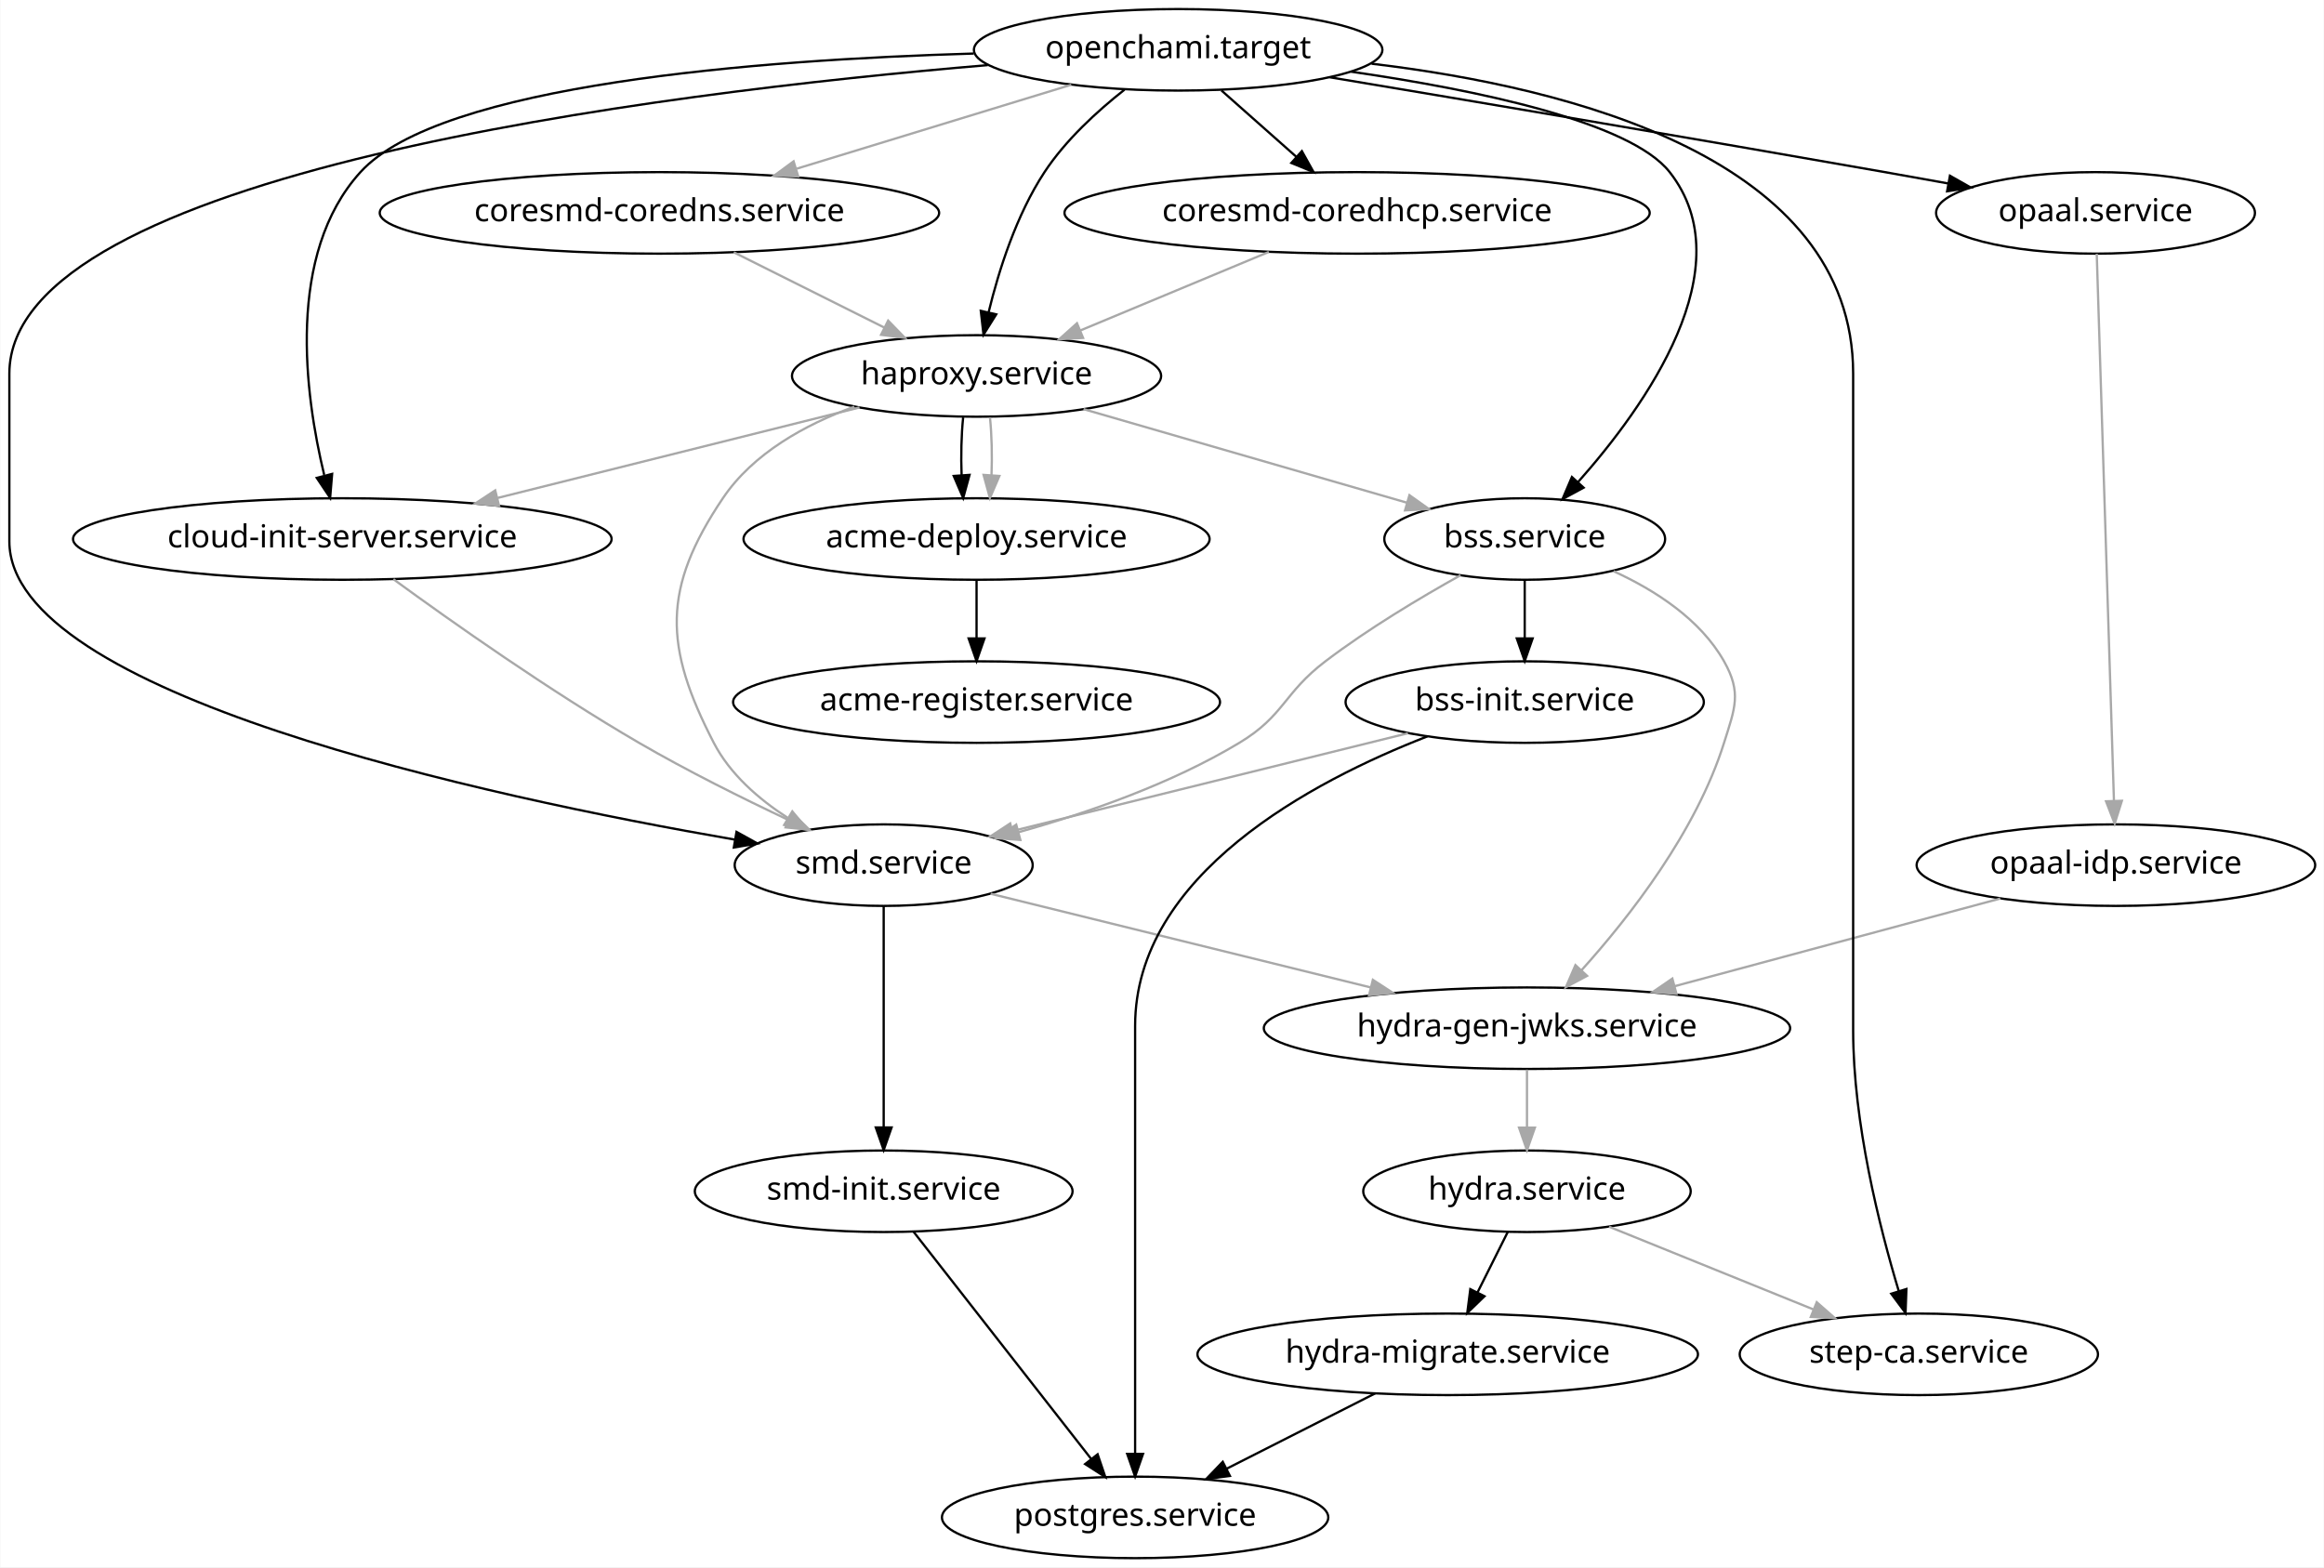
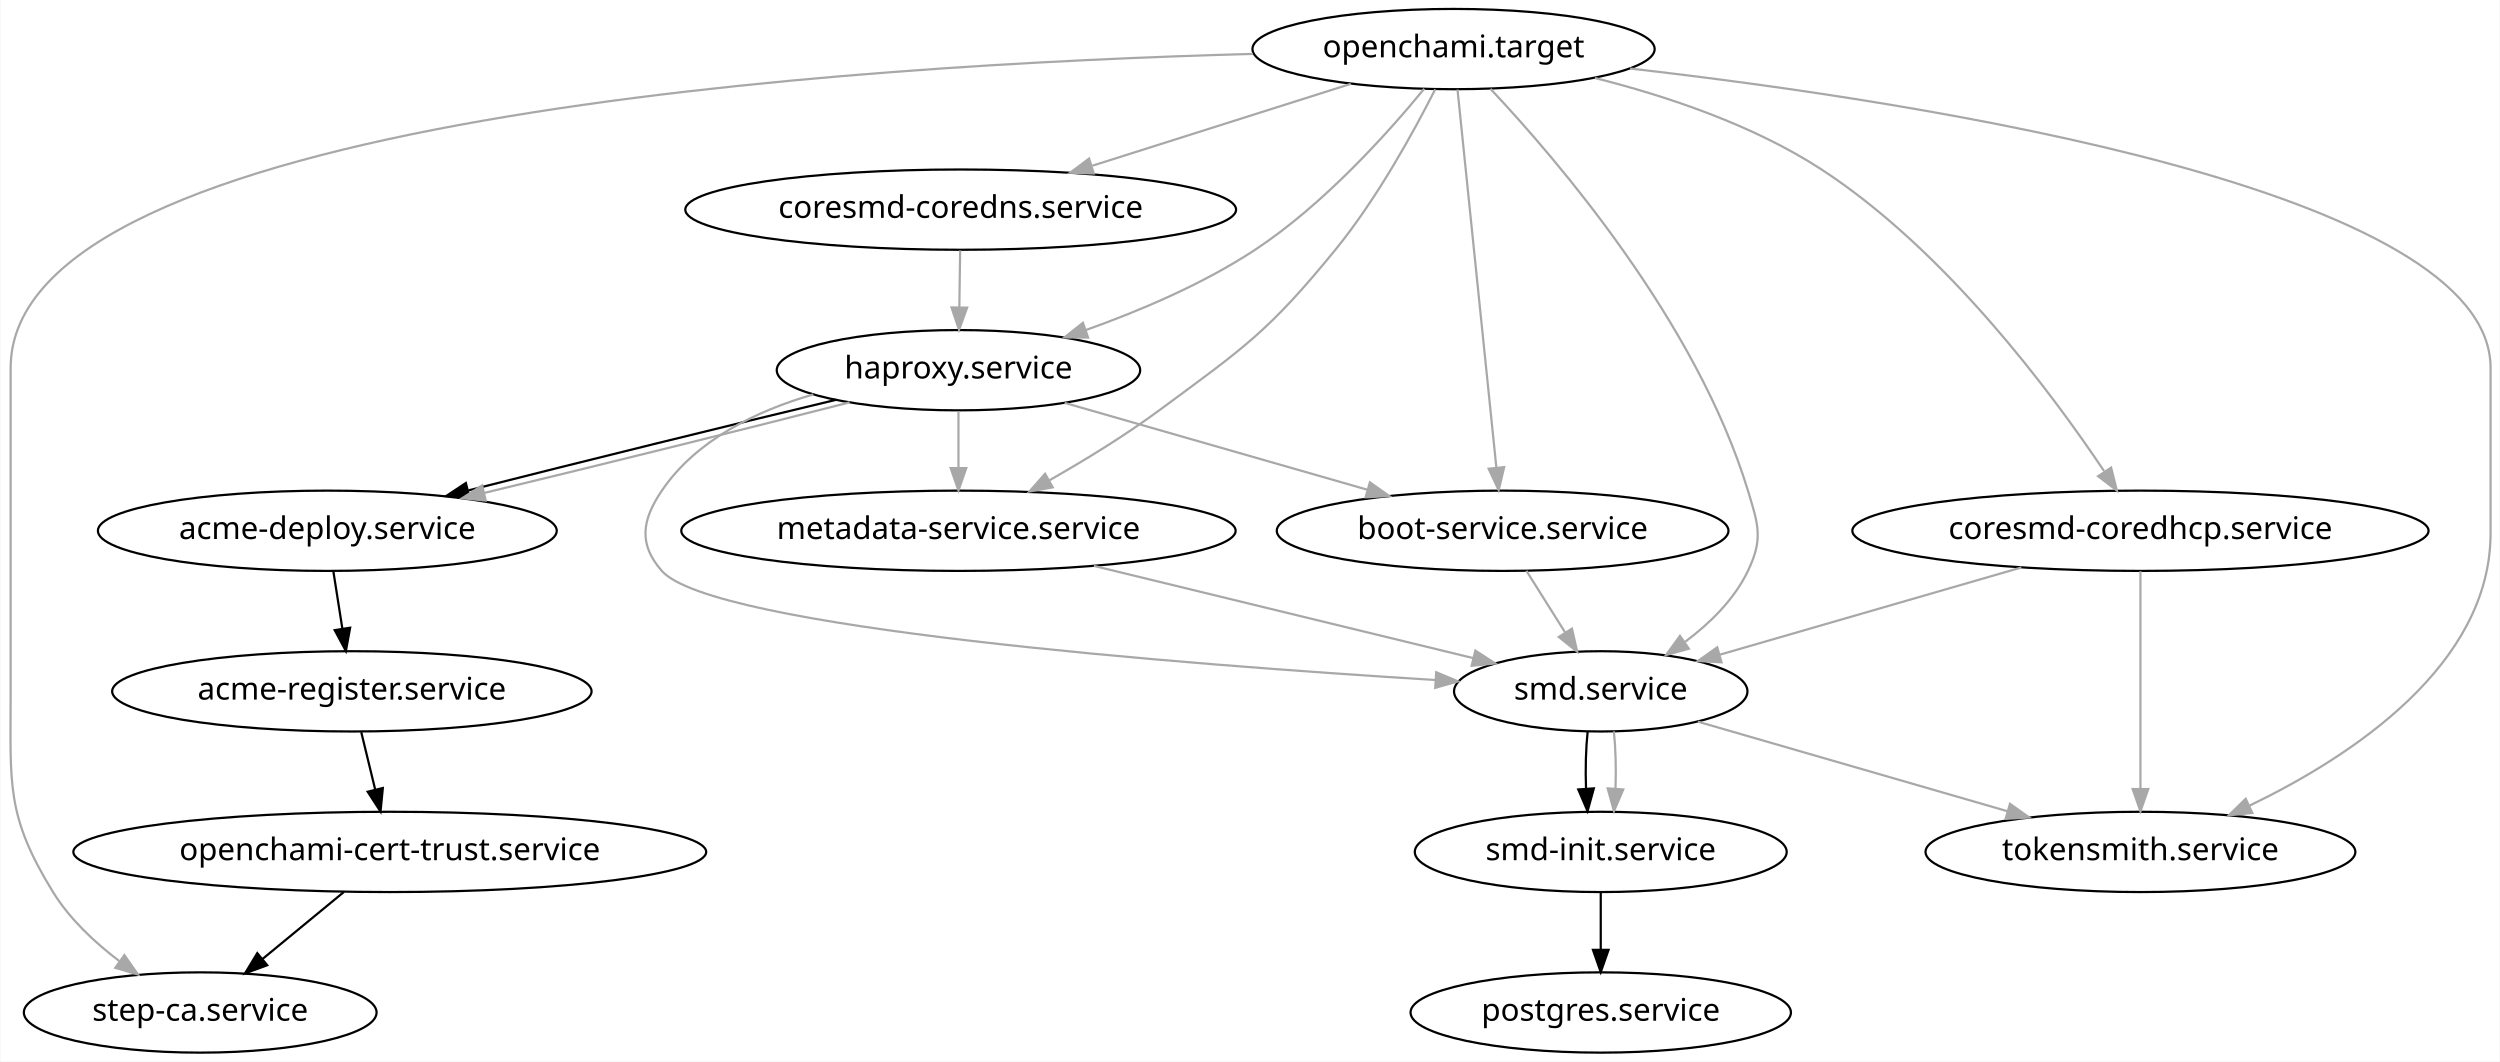
- <svg xmlns="http://www.w3.org/2000/svg" width="1026pt" height="692pt" viewBox="0.00 0.00 1025.74 692.00">
-   <g id="graph0" class="graph" transform="scale(1 1) rotate(0) translate(4 688)">
-     <polygon fill="white" stroke="transparent" points="-4,4 -4,-688 1021.74,-688 1021.74,4 -4,4" />
+ <svg xmlns="http://www.w3.org/2000/svg" width="1121pt" height="476pt" viewBox="0.00 0.00 1120.55 476.00">
+   <g id="graph0" class="graph" transform="scale(1 1) rotate(0) translate(4 472)">
+     <polygon fill="white" stroke="transparent" points="-4,4 -4,-472 1116.55,-472 1116.55,4 -4,4" />
    <g id="node1" class="node">
-       <ellipse fill="none" stroke="black" cx="921" cy="-594" rx="70.39" ry="18" />
-       <text text-anchor="middle" x="921" y="-590.3" font-family="Times-Roman" font-size="14.00">opaal.service</text>
+       <ellipse fill="none" stroke="black" cx="426.55" cy="-378" rx="123.48" ry="18" />
+       <text text-anchor="middle" x="426.55" y="-374.3" font-family="Times-Roman" font-size="14.00">coresmd-coredns.service</text>
    </g>
    <g id="node2" class="node">
-       <ellipse fill="none" stroke="black" cx="930" cy="-306" rx="87.99" ry="18" />
-       <text text-anchor="middle" x="930" y="-302.3" font-family="Times-Roman" font-size="14.00">opaal-idp.service</text>
+       <ellipse fill="none" stroke="black" cx="425.55" cy="-306" rx="81.49" ry="18" />
+       <text text-anchor="middle" x="425.55" y="-302.3" font-family="Times-Roman" font-size="14.00">haproxy.service</text>
    </g>
    <g id="edge1" class="edge">
-       <path fill="none" stroke="#a8a8a8" d="M921.54,-575.97C923.04,-528.29 927.29,-393.18 929.13,-334.63" />
-       <polygon fill="#a8a8a8" stroke="#a8a8a8" points="932.64,-334.41 929.46,-324.31 925.64,-334.19 932.64,-334.41" />
+       <path fill="none" stroke="#a8a8a8" d="M426.31,-359.7C426.2,-351.98 426.06,-342.71 425.94,-334.11" />
+       <polygon fill="#a8a8a8" stroke="#a8a8a8" points="429.44,-334.05 425.8,-324.1 422.44,-334.15 429.44,-334.05" />
+     </g>
+     <g id="node5" class="node">
+       <ellipse fill="none" stroke="black" cx="142.55" cy="-234" rx="102.88" ry="18" />
+       <text text-anchor="middle" x="142.55" y="-230.3" font-family="Times-Roman" font-size="14.00">acme-deploy.service</text>
+     </g>
+     <g id="edge3" class="edge">
+       <path fill="none" stroke="black" d="M370.66,-292.73C323.4,-281.47 255.3,-264.67 205.79,-252.1" />
+       <polygon fill="black" stroke="black" points="206.39,-248.64 195.83,-249.56 204.66,-255.42 206.39,-248.64" />
+     </g>
+     <g id="edge7" class="edge">
+       <path fill="none" stroke="#a8a8a8" d="M376.77,-291.59C331.6,-280.01 264.02,-263.27 213.01,-251" />
+       <polygon fill="#a8a8a8" stroke="#a8a8a8" points="213.58,-247.54 203.04,-248.61 211.95,-254.34 213.58,-247.54" />
+     </g>
+     <g id="node6" class="node">
+       <ellipse fill="none" stroke="black" cx="425.55" cy="-234" rx="124.28" ry="18" />
+       <text text-anchor="middle" x="425.55" y="-230.3" font-family="Times-Roman" font-size="14.00">metadata-service.service</text>
+     </g>
+     <g id="edge4" class="edge">
+       <path fill="none" stroke="#a8a8a8" d="M425.55,-287.7C425.55,-279.98 425.55,-270.71 425.55,-262.11" />
+       <polygon fill="#a8a8a8" stroke="#a8a8a8" points="429.05,-262.1 425.55,-252.1 422.05,-262.1 429.05,-262.1" />
+     </g>
+     <g id="node7" class="node">
+       <ellipse fill="none" stroke="black" cx="713.55" cy="-162" rx="65.79" ry="18" />
+       <text text-anchor="middle" x="713.55" y="-158.3" font-family="Times-Roman" font-size="14.00">smd.service</text>
+     </g>
+     <g id="edge5" class="edge">
+       <path fill="none" stroke="#a8a8a8" d="M360.44,-295.13C334.85,-287.72 307.97,-274.73 292.55,-252 283.58,-238.76 281.97,-228 292.55,-216 315.08,-190.46 524.73,-174.16 639.42,-167.08" />
+       <polygon fill="#a8a8a8" stroke="#a8a8a8" points="639.77,-170.57 649.53,-166.47 639.34,-163.58 639.77,-170.57" />
+     </g>
+     <g id="node8" class="node">
+       <ellipse fill="none" stroke="black" cx="669.55" cy="-234" rx="101.28" ry="18" />
+       <text text-anchor="middle" x="669.55" y="-230.3" font-family="Times-Roman" font-size="14.00">boot-service.service</text>
+     </g>
+     <g id="edge6" class="edge">
+       <path fill="none" stroke="#a8a8a8" d="M473.18,-291.34C511.96,-280.21 566.94,-264.44 608.87,-252.41" />
+       <polygon fill="#a8a8a8" stroke="#a8a8a8" points="610.04,-255.72 618.69,-249.59 608.11,-248.99 610.04,-255.72" />
+     </g>
+     <g id="node3" class="node">
+       <ellipse fill="none" stroke="black" cx="170.55" cy="-90" rx="141.88" ry="18" />
+       <text text-anchor="middle" x="170.55" y="-86.3" font-family="Times-Roman" font-size="14.00">openchami-cert-trust.service</text>
+     </g>
+     <g id="node4" class="node">
+       <ellipse fill="none" stroke="black" cx="85.55" cy="-18" rx="79.09" ry="18" />
+       <text text-anchor="middle" x="85.55" y="-14.3" font-family="Times-Roman" font-size="14.00">step-ca.service</text>
+     </g>
+     <g id="edge2" class="edge">
+       <path fill="none" stroke="black" d="M149.98,-72.05C139.04,-63.05 125.43,-51.84 113.55,-42.05" />
+       <polygon fill="black" stroke="black" points="115.59,-39.2 105.65,-35.55 111.14,-44.61 115.59,-39.2" />
+     </g>
+     <g id="node12" class="node">
+       <ellipse fill="none" stroke="black" cx="153.55" cy="-162" rx="107.48" ry="18" />
+       <text text-anchor="middle" x="153.55" y="-158.3" font-family="Times-Roman" font-size="14.00">acme-register.service</text>
+     </g>
+     <g id="edge19" class="edge">
+       <path fill="none" stroke="black" d="M145.27,-215.7C146.49,-207.98 147.94,-198.71 149.29,-190.11" />
+       <polygon fill="black" stroke="black" points="152.77,-190.53 150.87,-180.1 145.86,-189.44 152.77,-190.53" />
+     </g>
+     <g id="edge18" class="edge">
+       <path fill="none" stroke="#a8a8a8" d="M486.28,-218.24C536.46,-206.04 607.19,-188.85 656.37,-176.9" />
+       <polygon fill="#a8a8a8" stroke="#a8a8a8" points="657.32,-180.27 666.21,-174.51 655.67,-173.47 657.32,-180.27" />
+     </g>
+     <g id="node10" class="node">
+       <ellipse fill="none" stroke="black" cx="955.55" cy="-90" rx="96.38" ry="18" />
+       <text text-anchor="middle" x="955.55" y="-86.3" font-family="Times-Roman" font-size="14.00">tokensmith.service</text>
+     </g>
+     <g id="edge25" class="edge">
+       <path fill="none" stroke="#a8a8a8" d="M757.1,-148.4C795.86,-137.19 852.91,-120.69 895.9,-108.25" />
+       <polygon fill="#a8a8a8" stroke="#a8a8a8" points="897.05,-111.57 905.68,-105.43 895.1,-104.84 897.05,-111.57" />
+     </g>
+     <g id="node13" class="node">
+       <ellipse fill="none" stroke="black" cx="713.55" cy="-90" rx="83.39" ry="18" />
+       <text text-anchor="middle" x="713.55" y="-86.3" font-family="Times-Roman" font-size="14.00">smd-init.service</text>
+     </g>
+     <g id="edge23" class="edge">
+       <path fill="none" stroke="black" d="M707.68,-144.05C706.86,-136.35 706.62,-127.03 706.95,-118.36" />
+       <polygon fill="black" stroke="black" points="710.45,-118.49 707.64,-108.28 703.47,-118.01 710.45,-118.49" />
+     </g>
+     <g id="edge24" class="edge">
+       <path fill="none" stroke="#a8a8a8" d="M719.43,-144.05C720.25,-136.35 720.49,-127.03 720.16,-118.36" />
+       <polygon fill="#a8a8a8" stroke="#a8a8a8" points="723.64,-118.01 719.47,-108.28 716.66,-118.49 723.64,-118.01" />
+     </g>
+     <g id="edge21" class="edge">
+       <path fill="none" stroke="#a8a8a8" d="M680.21,-216.05C685.39,-207.8 691.74,-197.7 697.5,-188.54" />
+       <polygon fill="#a8a8a8" stroke="#a8a8a8" points="700.64,-190.12 703,-179.79 694.72,-186.39 700.64,-190.12" />
+     </g>
+     <g id="node9" class="node">
+       <ellipse fill="none" stroke="black" cx="647.55" cy="-450" rx="90.18" ry="18" />
+       <text text-anchor="middle" x="647.55" y="-446.3" font-family="Times-Roman" font-size="14.00">openchami.target</text>
+     </g>
+     <g id="edge14" class="edge">
+       <path fill="none" stroke="#a8a8a8" d="M601.49,-434.41C567.85,-423.75 521.94,-409.21 485.6,-397.7" />
+       <polygon fill="#a8a8a8" stroke="#a8a8a8" points="486.21,-394.22 475.62,-394.54 484.1,-400.9 486.21,-394.22" />
+     </g>
+     <g id="edge8" class="edge">
+       <path fill="none" stroke="#a8a8a8" d="M634.39,-432.19C618.31,-412.59 589.4,-380.31 558.55,-360 535.37,-344.73 507.1,-332.7 482.6,-323.99" />
+       <polygon fill="#a8a8a8" stroke="#a8a8a8" points="483.66,-320.65 473.06,-320.69 481.37,-327.26 483.66,-320.65" />
+     </g>
+     <g id="edge15" class="edge">
+       <path fill="none" stroke="#a8a8a8" d="M557.59,-447.83C379.81,-443.07 0.55,-419.7 0.55,-307 0.55,-307 0.55,-307 0.55,-161 0.55,-120.55 -1.66,-106.43 19.55,-72 26.99,-59.94 38.19,-49.44 49.26,-41.05" />
+       <polygon fill="#a8a8a8" stroke="#a8a8a8" points="51.54,-43.71 57.63,-35.04 47.47,-38.02 51.54,-43.71" />
+     </g>
+     <g id="edge9" class="edge">
+       <path fill="none" stroke="#a8a8a8" d="M639.34,-431.97C629.91,-413.32 613.31,-382.99 594.55,-360 564.52,-323.19 553.78,-316.2 515.55,-288 500.19,-276.66 482.23,-265.68 466.41,-256.68" />
+       <polygon fill="#a8a8a8" stroke="#a8a8a8" points="467.82,-253.46 457.39,-251.63 464.4,-259.57 467.82,-253.46" />
+     </g>
+     <g id="edge13" class="edge">
+       <path fill="none" stroke="#a8a8a8" d="M664.1,-432.15C694.13,-400.25 756.62,-327.43 779.55,-252 784.21,-236.69 786.47,-230.43 779.55,-216 773.43,-203.22 762.55,-192.55 751.38,-184.21" />
+       <polygon fill="#a8a8a8" stroke="#a8a8a8" points="753.06,-181.12 742.85,-178.3 749.07,-186.87 753.06,-181.12" />
+     </g>
+     <g id="edge12" class="edge">
+       <path fill="none" stroke="#a8a8a8" d="M649.32,-431.85C653.12,-394.83 662.13,-307.18 666.74,-262.39" />
+       <polygon fill="#a8a8a8" stroke="#a8a8a8" points="670.24,-262.54 667.78,-252.23 663.28,-261.82 670.24,-262.54" />
+     </g>
+     <g id="edge10" class="edge">
+       <path fill="none" stroke="#a8a8a8" d="M726.7,-441.27C859.44,-426.1 1112.55,-386.71 1112.55,-307 1112.55,-307 1112.55,-307 1112.55,-233 1112.55,-173.86 1050.52,-132.96 1004.44,-110.74" />
+       <polygon fill="#a8a8a8" stroke="#a8a8a8" points="1005.71,-107.47 995.17,-106.41 1002.75,-113.82 1005.71,-107.47" />
+     </g>
+     <g id="node11" class="node">
+       <ellipse fill="none" stroke="black" cx="955.55" cy="-234" rx="129.18" ry="18" />
+       <text text-anchor="middle" x="955.55" y="-230.3" font-family="Times-Roman" font-size="14.00">coresmd-coredhcp.service</text>
+     </g>
+     <g id="edge11" class="edge">
+       <path fill="none" stroke="#a8a8a8" d="M710.97,-437.01C743.21,-428.91 781.93,-415.96 812.55,-396 868.19,-359.74 915.46,-296.29 939.2,-260.83" />
+       <polygon fill="#a8a8a8" stroke="#a8a8a8" points="942.41,-262.32 944.98,-252.04 936.56,-258.47 942.41,-262.32" />
+     </g>
+     <g id="edge17" class="edge">
+       <path fill="none" stroke="#a8a8a8" d="M902.15,-217.55C861.9,-205.91 806.96,-190.02 766.76,-178.39" />
+       <polygon fill="#a8a8a8" stroke="#a8a8a8" points="767.71,-175.02 757.13,-175.61 765.77,-181.75 767.71,-175.02" />
+     </g>
+     <g id="edge16" class="edge">
+       <path fill="none" stroke="#a8a8a8" d="M955.55,-215.87C955.55,-191.67 955.55,-147.21 955.55,-118.39" />
+       <polygon fill="#a8a8a8" stroke="#a8a8a8" points="959.05,-118.19 955.55,-108.19 952.05,-118.19 959.05,-118.19" />
+     </g>
+     <g id="edge22" class="edge">
+       <path fill="none" stroke="black" d="M157.76,-143.7C159.65,-135.9 161.93,-126.51 164.04,-117.83" />
+       <polygon fill="black" stroke="black" points="167.44,-118.65 166.4,-108.1 160.64,-117 167.44,-118.65" />
    </g>
    <g id="node14" class="node">
-       <ellipse fill="none" stroke="black" cx="670" cy="-234" rx="116.18" ry="18" />
-       <text text-anchor="middle" x="670" y="-230.3" font-family="Times-Roman" font-size="14.00">hydra-gen-jwks.service</text>
-     </g>
-     <g id="edge19" class="edge">
-       <path fill="none" stroke="#a8a8a8" d="M878.94,-291.25C837.83,-280.19 779.77,-264.55 735.29,-252.58" />
-       <polygon fill="#a8a8a8" stroke="#a8a8a8" points="736,-249.15 725.44,-249.93 734.18,-255.91 736,-249.15" />
-     </g>
-     <g id="node3" class="node">
-       <ellipse fill="none" stroke="black" cx="595" cy="-594" rx="129.18" ry="18" />
-       <text text-anchor="middle" x="595" y="-590.3" font-family="Times-Roman" font-size="14.00">coresmd-coredhcp.service</text>
-     </g>
-     <g id="node4" class="node">
-       <ellipse fill="none" stroke="black" cx="427" cy="-522" rx="81.49" ry="18" />
-       <text text-anchor="middle" x="427" y="-518.3" font-family="Times-Roman" font-size="14.00">haproxy.service</text>
-     </g>
-     <g id="edge2" class="edge">
-       <path fill="none" stroke="#a8a8a8" d="M556.04,-576.76C531.17,-566.41 498.84,-552.93 472.75,-542.06" />
-       <polygon fill="#a8a8a8" stroke="#a8a8a8" points="474.03,-538.8 463.45,-538.19 471.34,-545.27 474.03,-538.8" />
-     </g>
-     <g id="node5" class="node">
-       <ellipse fill="none" stroke="black" cx="147" cy="-450" rx="118.88" ry="18" />
-       <text text-anchor="middle" x="147" y="-446.3" font-family="Times-Roman" font-size="14.00">cloud-init-server.service</text>
-     </g>
-     <g id="edge7" class="edge">
-       <path fill="none" stroke="#a8a8a8" d="M375.32,-508.08C330.38,-496.84 264.91,-480.48 215.6,-468.15" />
-       <polygon fill="#a8a8a8" stroke="#a8a8a8" points="216.19,-464.69 205.64,-465.66 214.5,-471.48 216.19,-464.69" />
-     </g>
-     <g id="node6" class="node">
-       <ellipse fill="none" stroke="black" cx="386" cy="-306" rx="65.79" ry="18" />
-       <text text-anchor="middle" x="386" y="-302.3" font-family="Times-Roman" font-size="14.00">smd.service</text>
-     </g>
-     <g id="edge9" class="edge">
-       <path fill="none" stroke="#a8a8a8" d="M373.03,-508.43C351.36,-500.52 328.39,-487.9 315,-468 288.19,-428.15 288.91,-402.65 311,-360 318.15,-346.2 330.73,-335.22 343.57,-326.92" />
-       <polygon fill="#a8a8a8" stroke="#a8a8a8" points="345.66,-329.74 352.44,-321.6 342.06,-323.74 345.66,-329.74" />
-     </g>
-     <g id="node9" class="node">
-       <ellipse fill="none" stroke="black" cx="427" cy="-450" rx="102.88" ry="18" />
-       <text text-anchor="middle" x="427" y="-446.3" font-family="Times-Roman" font-size="14.00">acme-deploy.service</text>
-     </g>
-     <g id="edge5" class="edge">
-       <path fill="none" stroke="black" d="M421.08,-503.7C420.29,-495.98 420.06,-486.71 420.4,-478.11" />
-       <polygon fill="black" stroke="black" points="423.9,-478.32 421.1,-468.1 416.92,-477.84 423.9,-478.32" />
-     </g>
-     <g id="edge8" class="edge">
-       <path fill="none" stroke="#a8a8a8" d="M432.92,-503.7C433.71,-495.98 433.94,-486.71 433.6,-478.11" />
-       <polygon fill="#a8a8a8" stroke="#a8a8a8" points="437.08,-477.84 432.9,-468.1 430.1,-478.32 437.08,-477.84" />
-     </g>
-     <g id="node10" class="node">
-       <ellipse fill="none" stroke="black" cx="669" cy="-450" rx="61.99" ry="18" />
-       <text text-anchor="middle" x="669" y="-446.3" font-family="Times-Roman" font-size="14.00">bss.service</text>
-     </g>
-     <g id="edge6" class="edge">
-       <path fill="none" stroke="#a8a8a8" d="M474.23,-507.34C515.24,-495.48 574.52,-478.33 616.89,-466.07" />
-       <polygon fill="#a8a8a8" stroke="#a8a8a8" points="618.11,-469.36 626.74,-463.22 616.16,-462.64 618.11,-469.36" />
-     </g>
-     <g id="edge3" class="edge">
-       <path fill="none" stroke="#a8a8a8" d="M169.56,-432.24C195.17,-413.55 238.54,-382.94 278,-360 299.2,-347.68 323.67,-335.51 343.95,-325.95" />
-       <polygon fill="#a8a8a8" stroke="#a8a8a8" points="345.66,-329.01 353.24,-321.61 342.7,-322.67 345.66,-329.01" />
-     </g>
-     <g id="node13" class="node">
-       <ellipse fill="none" stroke="black" cx="386" cy="-162" rx="83.39" ry="18" />
-       <text text-anchor="middle" x="386" y="-158.3" font-family="Times-Roman" font-size="14.00">smd-init.service</text>
-     </g>
-     <g id="edge14" class="edge">
-       <path fill="none" stroke="black" d="M386,-287.87C386,-263.67 386,-219.21 386,-190.39" />
-       <polygon fill="black" stroke="black" points="389.5,-190.19 386,-180.19 382.5,-190.19 389.5,-190.19" />
-     </g>
-     <g id="edge15" class="edge">
-       <path fill="none" stroke="#a8a8a8" d="M433.22,-293.36C479,-282.08 548.99,-264.83 601.01,-252" />
-       <polygon fill="#a8a8a8" stroke="#a8a8a8" points="601.96,-255.37 610.83,-249.58 600.29,-248.58 601.96,-255.37" />
-     </g>
-     <g id="node7" class="node">
-       <ellipse fill="none" stroke="black" cx="635" cy="-90" rx="110.48" ry="18" />
-       <text text-anchor="middle" x="635" y="-86.3" font-family="Times-Roman" font-size="14.00">hydra-migrate.service</text>
-     </g>
-     <g id="node8" class="node">
-       <ellipse fill="none" stroke="black" cx="497" cy="-18" rx="85.29" ry="18" />
-       <text text-anchor="middle" x="497" y="-14.3" font-family="Times-Roman" font-size="14.00">postgres.service</text>
-     </g>
-     <g id="edge4" class="edge">
-       <path fill="none" stroke="black" d="M602.99,-72.76C583.43,-62.84 558.24,-50.07 537.33,-39.46" />
-       <polygon fill="black" stroke="black" points="538.86,-36.31 528.36,-34.91 535.69,-42.55 538.86,-36.31" />
-     </g>
-     <g id="node12" class="node">
-       <ellipse fill="none" stroke="black" cx="427" cy="-378" rx="107.48" ry="18" />
-       <text text-anchor="middle" x="427" y="-374.3" font-family="Times-Roman" font-size="14.00">acme-register.service</text>
-     </g>
-     <g id="edge12" class="edge">
-       <path fill="none" stroke="black" d="M427,-431.7C427,-423.98 427,-414.71 427,-406.11" />
-       <polygon fill="black" stroke="black" points="430.5,-406.1 427,-396.1 423.5,-406.1 430.5,-406.1" />
-     </g>
-     <g id="edge18" class="edge">
-       <path fill="none" stroke="#a8a8a8" d="M640.65,-434C622.89,-424.1 599.88,-410.36 581,-396 562.48,-381.92 562.93,-372 543,-360 512.98,-341.92 475.98,-329.05 445.44,-320.52" />
-       <polygon fill="#a8a8a8" stroke="#a8a8a8" points="446.34,-317.14 435.77,-317.9 444.51,-323.89 446.34,-317.14" />
-     </g>
-     <g id="node11" class="node">
-       <ellipse fill="none" stroke="black" cx="669" cy="-378" rx="79.09" ry="18" />
-       <text text-anchor="middle" x="669" y="-374.3" font-family="Times-Roman" font-size="14.00">bss-init.service</text>
-     </g>
-     <g id="edge16" class="edge">
-       <path fill="none" stroke="black" d="M669,-431.7C669,-423.98 669,-414.71 669,-406.11" />
-       <polygon fill="black" stroke="black" points="672.5,-406.1 669,-396.1 665.5,-406.1 672.5,-406.1" />
-     </g>
-     <g id="edge17" class="edge">
-       <path fill="none" stroke="#a8a8a8" d="M708.2,-435.79C726.48,-427.44 746.47,-414.63 757,-396 764.87,-382.07 761.79,-375.27 757,-360 744.7,-320.79 715.26,-283.11 694.04,-259.56" />
-       <polygon fill="#a8a8a8" stroke="#a8a8a8" points="696.54,-257.11 687.19,-252.14 691.39,-261.86 696.54,-257.11" />
-     </g>
-     <g id="edge11" class="edge">
-       <path fill="none" stroke="#a8a8a8" d="M617.42,-364.24C568.1,-352.04 493.89,-333.69 442.87,-321.07" />
-       <polygon fill="#a8a8a8" stroke="#a8a8a8" points="443.54,-317.63 432.99,-318.62 441.86,-324.42 443.54,-317.63" />
-     </g>
-     <g id="edge10" class="edge">
-       <path fill="none" stroke="black" d="M626.04,-362.85C575.1,-343.05 497,-301.8 497,-235 497,-235 497,-235 497,-161 497,-121 497,-74.65 497,-46.08" />
-       <polygon fill="black" stroke="black" points="500.5,-46.05 497,-36.05 493.5,-46.05 500.5,-46.05" />
-     </g>
-     <g id="edge13" class="edge">
-       <path fill="none" stroke="black" d="M399.17,-144.15C418.61,-119.28 455.12,-72.57 477.62,-43.79" />
-       <polygon fill="black" stroke="black" points="480.45,-45.86 483.85,-35.82 474.93,-41.55 480.45,-45.86" />
-     </g>
-     <g id="node16" class="node">
-       <ellipse fill="none" stroke="black" cx="670" cy="-162" rx="72.29" ry="18" />
-       <text text-anchor="middle" x="670" y="-158.3" font-family="Times-Roman" font-size="14.00">hydra.service</text>
-     </g>
-     <g id="edge21" class="edge">
-       <path fill="none" stroke="#a8a8a8" d="M670,-215.7C670,-207.98 670,-198.71 670,-190.11" />
-       <polygon fill="#a8a8a8" stroke="#a8a8a8" points="673.5,-190.1 670,-180.1 666.5,-190.1 673.5,-190.1" />
-     </g>
-     <g id="node15" class="node">
-       <ellipse fill="none" stroke="black" cx="287" cy="-594" rx="123.48" ry="18" />
-       <text text-anchor="middle" x="287" y="-590.3" font-family="Times-Roman" font-size="14.00">coresmd-coredns.service</text>
+       <ellipse fill="none" stroke="black" cx="713.55" cy="-18" rx="85.29" ry="18" />
+       <text text-anchor="middle" x="713.55" y="-14.3" font-family="Times-Roman" font-size="14.00">postgres.service</text>
    </g>
    <g id="edge20" class="edge">
-       <path fill="none" stroke="#a8a8a8" d="M319.82,-576.59C339.68,-566.66 365.15,-553.92 386.28,-543.36" />
-       <polygon fill="#a8a8a8" stroke="#a8a8a8" points="387.97,-546.43 395.35,-538.83 384.84,-540.17 387.97,-546.43" />
-     </g>
-     <g id="edge30" class="edge">
-       <path fill="none" stroke="black" d="M661.53,-144.05C657.5,-136.01 652.6,-126.2 648.11,-117.23" />
-       <polygon fill="black" stroke="black" points="651.24,-115.65 643.64,-108.28 644.98,-118.78 651.24,-115.65" />
-     </g>
-     <g id="node18" class="node">
-       <ellipse fill="none" stroke="black" cx="843" cy="-90" rx="79.09" ry="18" />
-       <text text-anchor="middle" x="843" y="-86.3" font-family="Times-Roman" font-size="14.00">step-ca.service</text>
-     </g>
-     <g id="edge31" class="edge">
-       <path fill="none" stroke="#a8a8a8" d="M706.27,-146.33C732.53,-135.7 768.24,-121.25 796.58,-109.78" />
-       <polygon fill="#a8a8a8" stroke="#a8a8a8" points="797.93,-113.01 805.89,-106.02 795.3,-106.52 797.93,-113.01" />
-     </g>
-     <g id="node17" class="node">
-       <ellipse fill="none" stroke="black" cx="516" cy="-666" rx="90.18" ry="18" />
-       <text text-anchor="middle" x="516" y="-662.3" font-family="Times-Roman" font-size="14.00">openchami.target</text>
-     </g>
-     <g id="edge23" class="edge">
-       <path fill="none" stroke="black" d="M582.99,-653.87C646.2,-643.31 743.59,-626.88 828,-612 837.02,-610.41 846.53,-608.7 855.88,-607.01" />
-       <polygon fill="black" stroke="black" points="856.73,-610.41 865.94,-605.18 855.48,-603.53 856.73,-610.41" />
-     </g>
-     <g id="edge24" class="edge">
-       <path fill="none" stroke="black" d="M535.12,-648.05C545.05,-639.26 557.33,-628.38 568.18,-618.76" />
-       <polygon fill="black" stroke="black" points="570.62,-621.28 575.78,-612.03 565.97,-616.04 570.62,-621.28" />
-     </g>
-     <g id="edge27" class="edge">
-       <path fill="none" stroke="black" d="M492.31,-648.4C480.29,-638.94 466.31,-626.15 457,-612 444.58,-593.12 436.81,-568.61 432.31,-550.08" />
-       <polygon fill="black" stroke="black" points="435.69,-549.2 430.07,-540.22 428.87,-550.75 435.69,-549.2" />
-     </g>
-     <g id="edge22" class="edge">
-       <path fill="none" stroke="black" d="M425.76,-664.36C330.79,-661.59 190.24,-650.8 155,-612 122.09,-575.76 130.42,-513.89 138.99,-478.32" />
-       <polygon fill="black" stroke="black" points="142.5,-478.75 141.62,-468.19 135.72,-476.99 142.5,-478.75" />
-     </g>
-     <g id="edge28" class="edge">
-       <path fill="none" stroke="black" d="M431.95,-659.25C285.73,-646.92 0,-611.5 0,-523 0,-523 0,-523 0,-449 0,-381.57 210.07,-336.35 320.27,-317.27" />
-       <polygon fill="black" stroke="black" points="321.02,-320.69 330.28,-315.56 319.84,-313.79 321.02,-320.69" />
-     </g>
-     <g id="edge25" class="edge">
-       <path fill="none" stroke="black" d="M592.36,-656.35C647.63,-648.33 715.55,-634.23 733,-612 766.02,-569.95 722.33,-508.67 692.54,-475.14" />
-       <polygon fill="black" stroke="black" points="695.01,-472.67 685.69,-467.64 689.84,-477.38 695.01,-472.67" />
-     </g>
-     <g id="edge29" class="edge">
-       <path fill="none" stroke="#a8a8a8" d="M468.83,-650.58C433.73,-639.85 385.55,-625.12 347.6,-613.52" />
-       <polygon fill="#a8a8a8" stroke="#a8a8a8" points="348.27,-610.07 337.69,-610.49 346.23,-616.76 348.27,-610.07" />
-     </g>
-     <g id="edge26" class="edge">
-       <path fill="none" stroke="black" d="M601.39,-659.87C689.45,-649.41 814,-617.85 814,-523 814,-523 814,-523 814,-233 814,-192.21 825.63,-146.15 834.16,-117.84" />
-       <polygon fill="black" stroke="black" points="837.51,-118.84 837.13,-108.26 830.82,-116.77 837.51,-118.84" />
+       <path fill="none" stroke="black" d="M713.55,-71.7C713.55,-63.98 713.55,-54.71 713.55,-46.11" />
+       <polygon fill="black" stroke="black" points="717.05,-46.1 713.55,-36.1 710.05,-46.1 717.05,-46.1" />
    </g>
  </g>
</svg>
